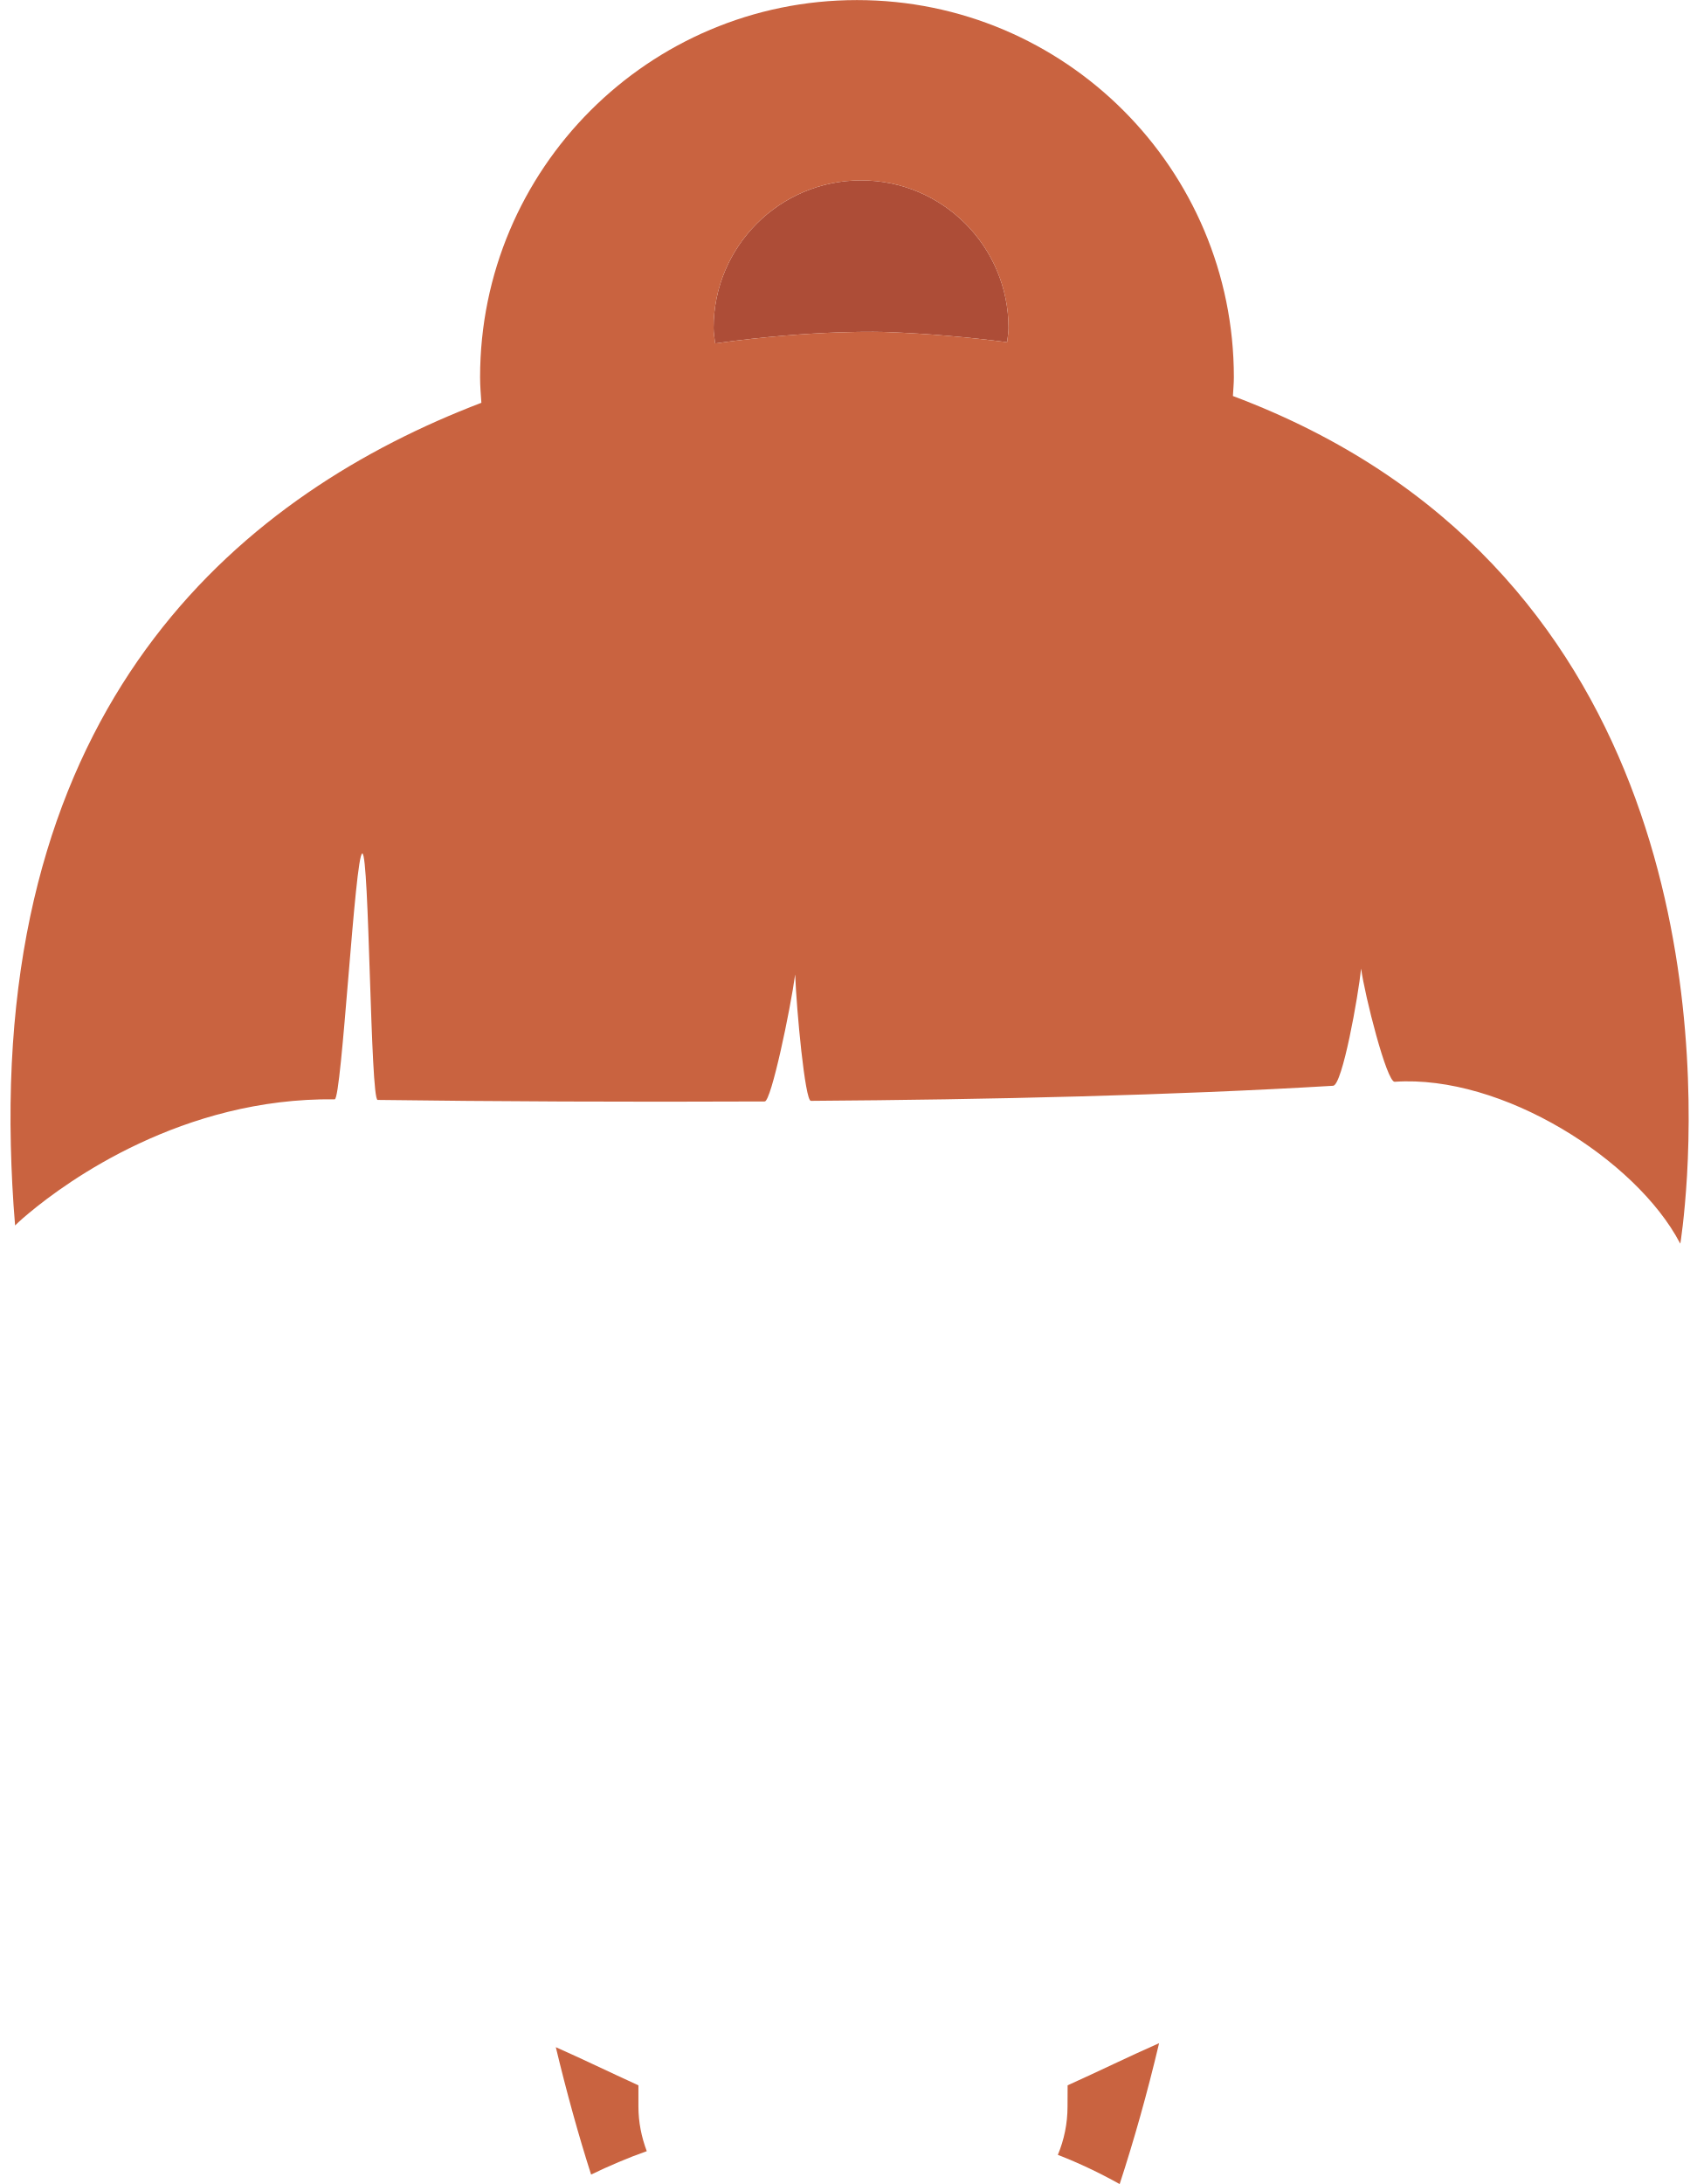
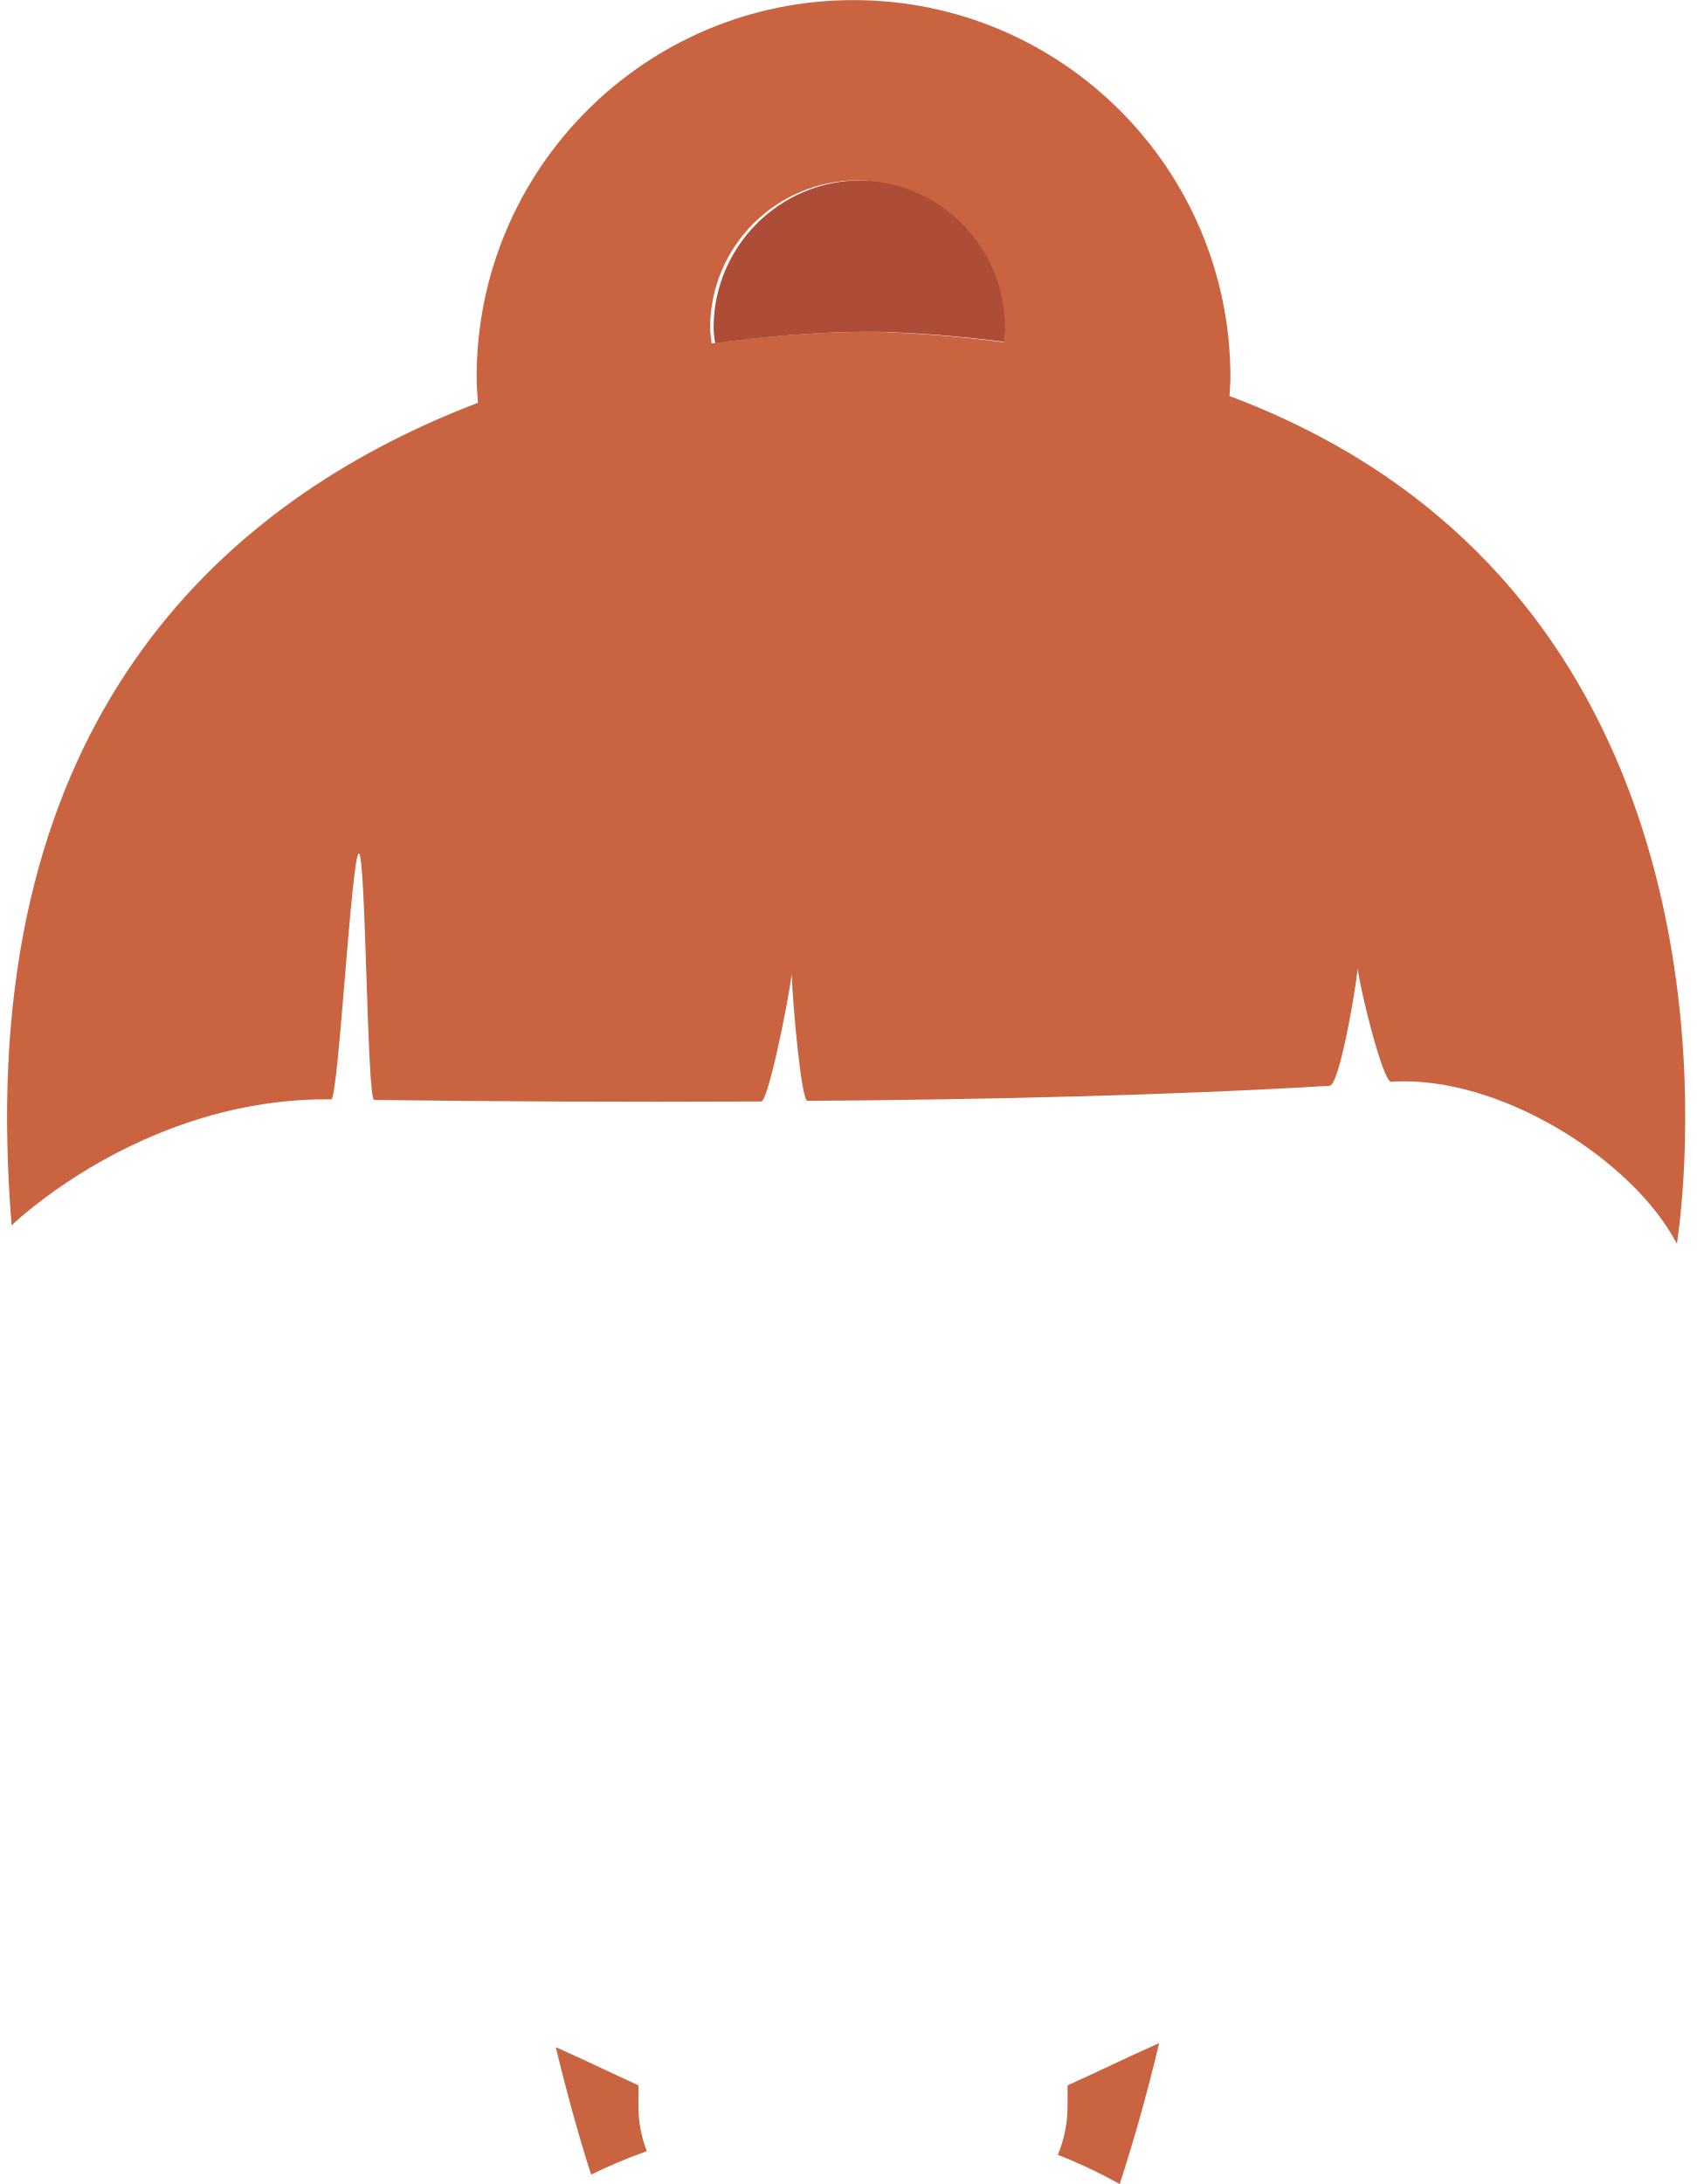
<svg xmlns="http://www.w3.org/2000/svg" class="hair" width="73.557" height="94.653" viewBox="463.883 1801.69 73.557 94.653">
  <path class="hair" id="path2252" style="fill:#c96340;fill-opacity:1;fill-rule:nonzero;stroke:none" d="m 3826.2,5402.6 c 0,-5.5 -1.1,-10.8 -3.15,-15.7 6.97,-2.7 13.66,-5.9 20.1,-9.5 4.64,14.2 8.94,29.4 12.82,45.8 -9.76,-4.3 -19.53,-9.1 -29.74,-13.7 l -0.03,-6.9" transform="matrix(0.1333333, 0, 0, -0.1333333, 0, 2613.333)" />
  <path class="hair" id="path2254" style="fill:#c96340;fill-opacity:1;fill-rule:nonzero;stroke:none" d="m 3686.69,5402.6 v 6.9 c -9.21,4.2 -18.06,8.5 -26.86,12.4 3.51,-14.6 7.34,-28.5 11.47,-41.4 5.83,2.8 11.85,5.4 18.1,7.6 -1.72,4.6 -2.71,9.4 -2.71,14.5" transform="matrix(0.1333333, 0, 0, -0.1333333, 0, 2613.333)" />
  <path class="hair" id="path2256" style="fill:#ad4d37;fill-opacity:1;fill-rule:nonzero;stroke:none" d="m 3767.06,5979.4 c 13.97,-0.5 26.96,-1.7 39.49,-3.3 0.16,1.5 0.47,3 0.47,4.6 0,26.5 -21.46,48 -47.95,48 -26.48,0 -47.95,-21.5 -47.95,-48 0,-1.7 0.34,-3.3 0.51,-5 32.62,4.6 55.43,3.7 55.43,3.7" transform="matrix(0.1333333, 0, 0, -0.1333333, 0, 2613.333)" />
-   <path class="hair" id="path2258" style="fill:#c96340;fill-opacity:1;fill-rule:nonzero;stroke:none" d="m 3711.12,5980.7 c 0,26.5 21.47,48 47.95,48 26.49,0 47.95,-21.5 47.95,-48 0,-1.6 -0.31,-3.1 -0.47,-4.6 -12.53,1.6 -25.52,2.8 -39.49,3.3 0,0 -22.81,0.9 -55.43,-3.7 -0.17,1.7 -0.51,3.3 -0.51,5 z M 3488.52,5693 c 12.46,10.4 49.94,37.6 99.42,37 2.28,-0.1 6.62,79.9 8.98,79.9 2.29,0 2.62,-80.1 4.98,-80.1 37.45,-0.5 80.92,-0.7 125.86,-0.5 2.12,0.1 8.34,29.9 9.89,41.3 0.42,-11.4 3.21,-41.2 5.11,-41.1 58.21,0.4 118.03,1.8 169.79,4.9 3.02,0.2 8.17,29.1 9.1,38.1 1.19,-8.8 8.34,-37 10.92,-36.8 35.07,2.4 78.49,-25.4 92.67,-52.3 l 0.2,-0.3 c 0,0 1.37,8.4 2.17,22.1 3.19,55.3 -3.33,199.3 -147.64,253.4 0.11,2.1 0.31,4.1 0.31,6.1 0,67.7 -54.86,122.6 -122.54,122.6 -67.67,0 -122.53,-54.9 -122.53,-122.6 0,-2.8 0.23,-5.5 0.42,-8.3 -76.2,-29.1 -156.51,-94.4 -152.98,-241.5 0.2,-8.3 0.62,-16.9 1.38,-25.9 0,0 1.57,1.6 4.49,4" transform="matrix(0.1333333, 0, 0, -0.1333333, 0, 2613.333)" />
+   <path class="hair" id="path2258" style="fill:#c96340;fill-opacity:1;fill-rule:nonzero;stroke:none" d="M 494.667 1815.907 C 494.667 1812.374 497.529 1809.507 501.06 1809.507 C 504.592 1809.507 507.453 1812.374 507.453 1815.907 C 507.453 1816.12 507.412 1816.32 507.391 1816.52 C 505.72 1816.307 503.988 1816.147 502.125 1816.08 C 502.125 1816.08 499.084 1815.96 494.735 1816.574 C 494.712 1816.347 494.667 1816.134 494.667 1815.907 Z M 464.987 1854.267 C 466.648 1852.88 471.645 1849.254 478.243 1849.334 C 478.547 1849.347 479.125 1838.68 479.44 1838.68 C 479.745 1838.68 479.789 1849.36 480.104 1849.36 C 485.097 1849.427 490.893 1849.454 496.885 1849.427 C 497.168 1849.414 497.997 1845.44 498.204 1843.92 C 498.26 1845.44 498.632 1849.414 498.885 1849.4 C 506.647 1849.347 514.623 1849.16 521.524 1848.747 C 521.927 1848.72 522.613 1844.867 522.737 1843.667 C 522.896 1844.84 523.849 1848.6 524.193 1848.574 C 528.869 1848.254 534.659 1851.96 536.549 1855.547 L 536.576 1855.587 C 536.576 1855.587 536.759 1854.467 536.865 1852.64 C 537.291 1845.267 536.421 1826.067 517.18 1818.854 C 517.195 1818.574 517.221 1818.307 517.221 1818.04 C 517.221 1809.014 509.907 1801.694 500.883 1801.694 C 491.86 1801.694 484.545 1809.014 484.545 1818.04 C 484.545 1818.414 484.576 1818.774 484.601 1819.147 C 474.441 1823.027 463.733 1831.734 464.204 1851.347 C 464.231 1852.454 464.287 1853.6 464.388 1854.8 C 464.388 1854.8 464.597 1854.587 464.987 1854.267" />
+   <polygon class="hairStreaks" points="474.615 1829.27 469.696 1835.53 466.715 1841.34 465.374 1848.79 465.374 1852.67 470.293 1849.09 474.466 1847.75 477.448 1847.6 479.236 1830.61 481.174 1831.95 481.621 1848.2 496.378 1848.35 498.614 1832.4 499.658 1835.23 499.956 1836.87 500.552 1849.09 500.552 1849.09 520.377 1848.2 523.656 1830.16" style="stroke: black; stroke-width: 1px; stroke-opacity: 0; fill: rgb(201, 99, 64);" transform="" />
+   <path class="hairStreaks" d="M 525.743 1829.564 C 525.177 1829.564 524.811 1833.033 524.7 1833.589 C 524.165 1836.262 524.658 1837.142 523.805 1839.7 C 523.662 1840.131 523.209 1840.744 523.209 1840.744 C 523.209 1840.744 523.174 1841.569 523.209 1841.638 C 523.789 1842.799 524.254 1844.129 524.551 1845.514 C 524.692 1846.175 524.818 1847.421 525.296 1847.899 C 525.461 1848.065 524.793 1847.805 524.849 1847.75 C 525.507 1847.091 529.216 1847.601 530.066 1847.601 C 531.322 1847.601 532.369 1848.38 533.196 1848.793 C 533.355 1848.872 535.087 1850.928 535.134 1850.88 C 535.413 1850.602 534.894 1848.403 534.836 1848.346 C 534.431 1847.941 534.824 1845.356 534.687 1844.918 C 534.123 1843.115 534.465 1840.389 534.091 1838.806 C 532.751 1833.142 529.768 1833.874 529.768 1831.055" style="stroke: black; fill: rgb(201, 99, 64); stroke-opacity: 0;" />
</svg>
